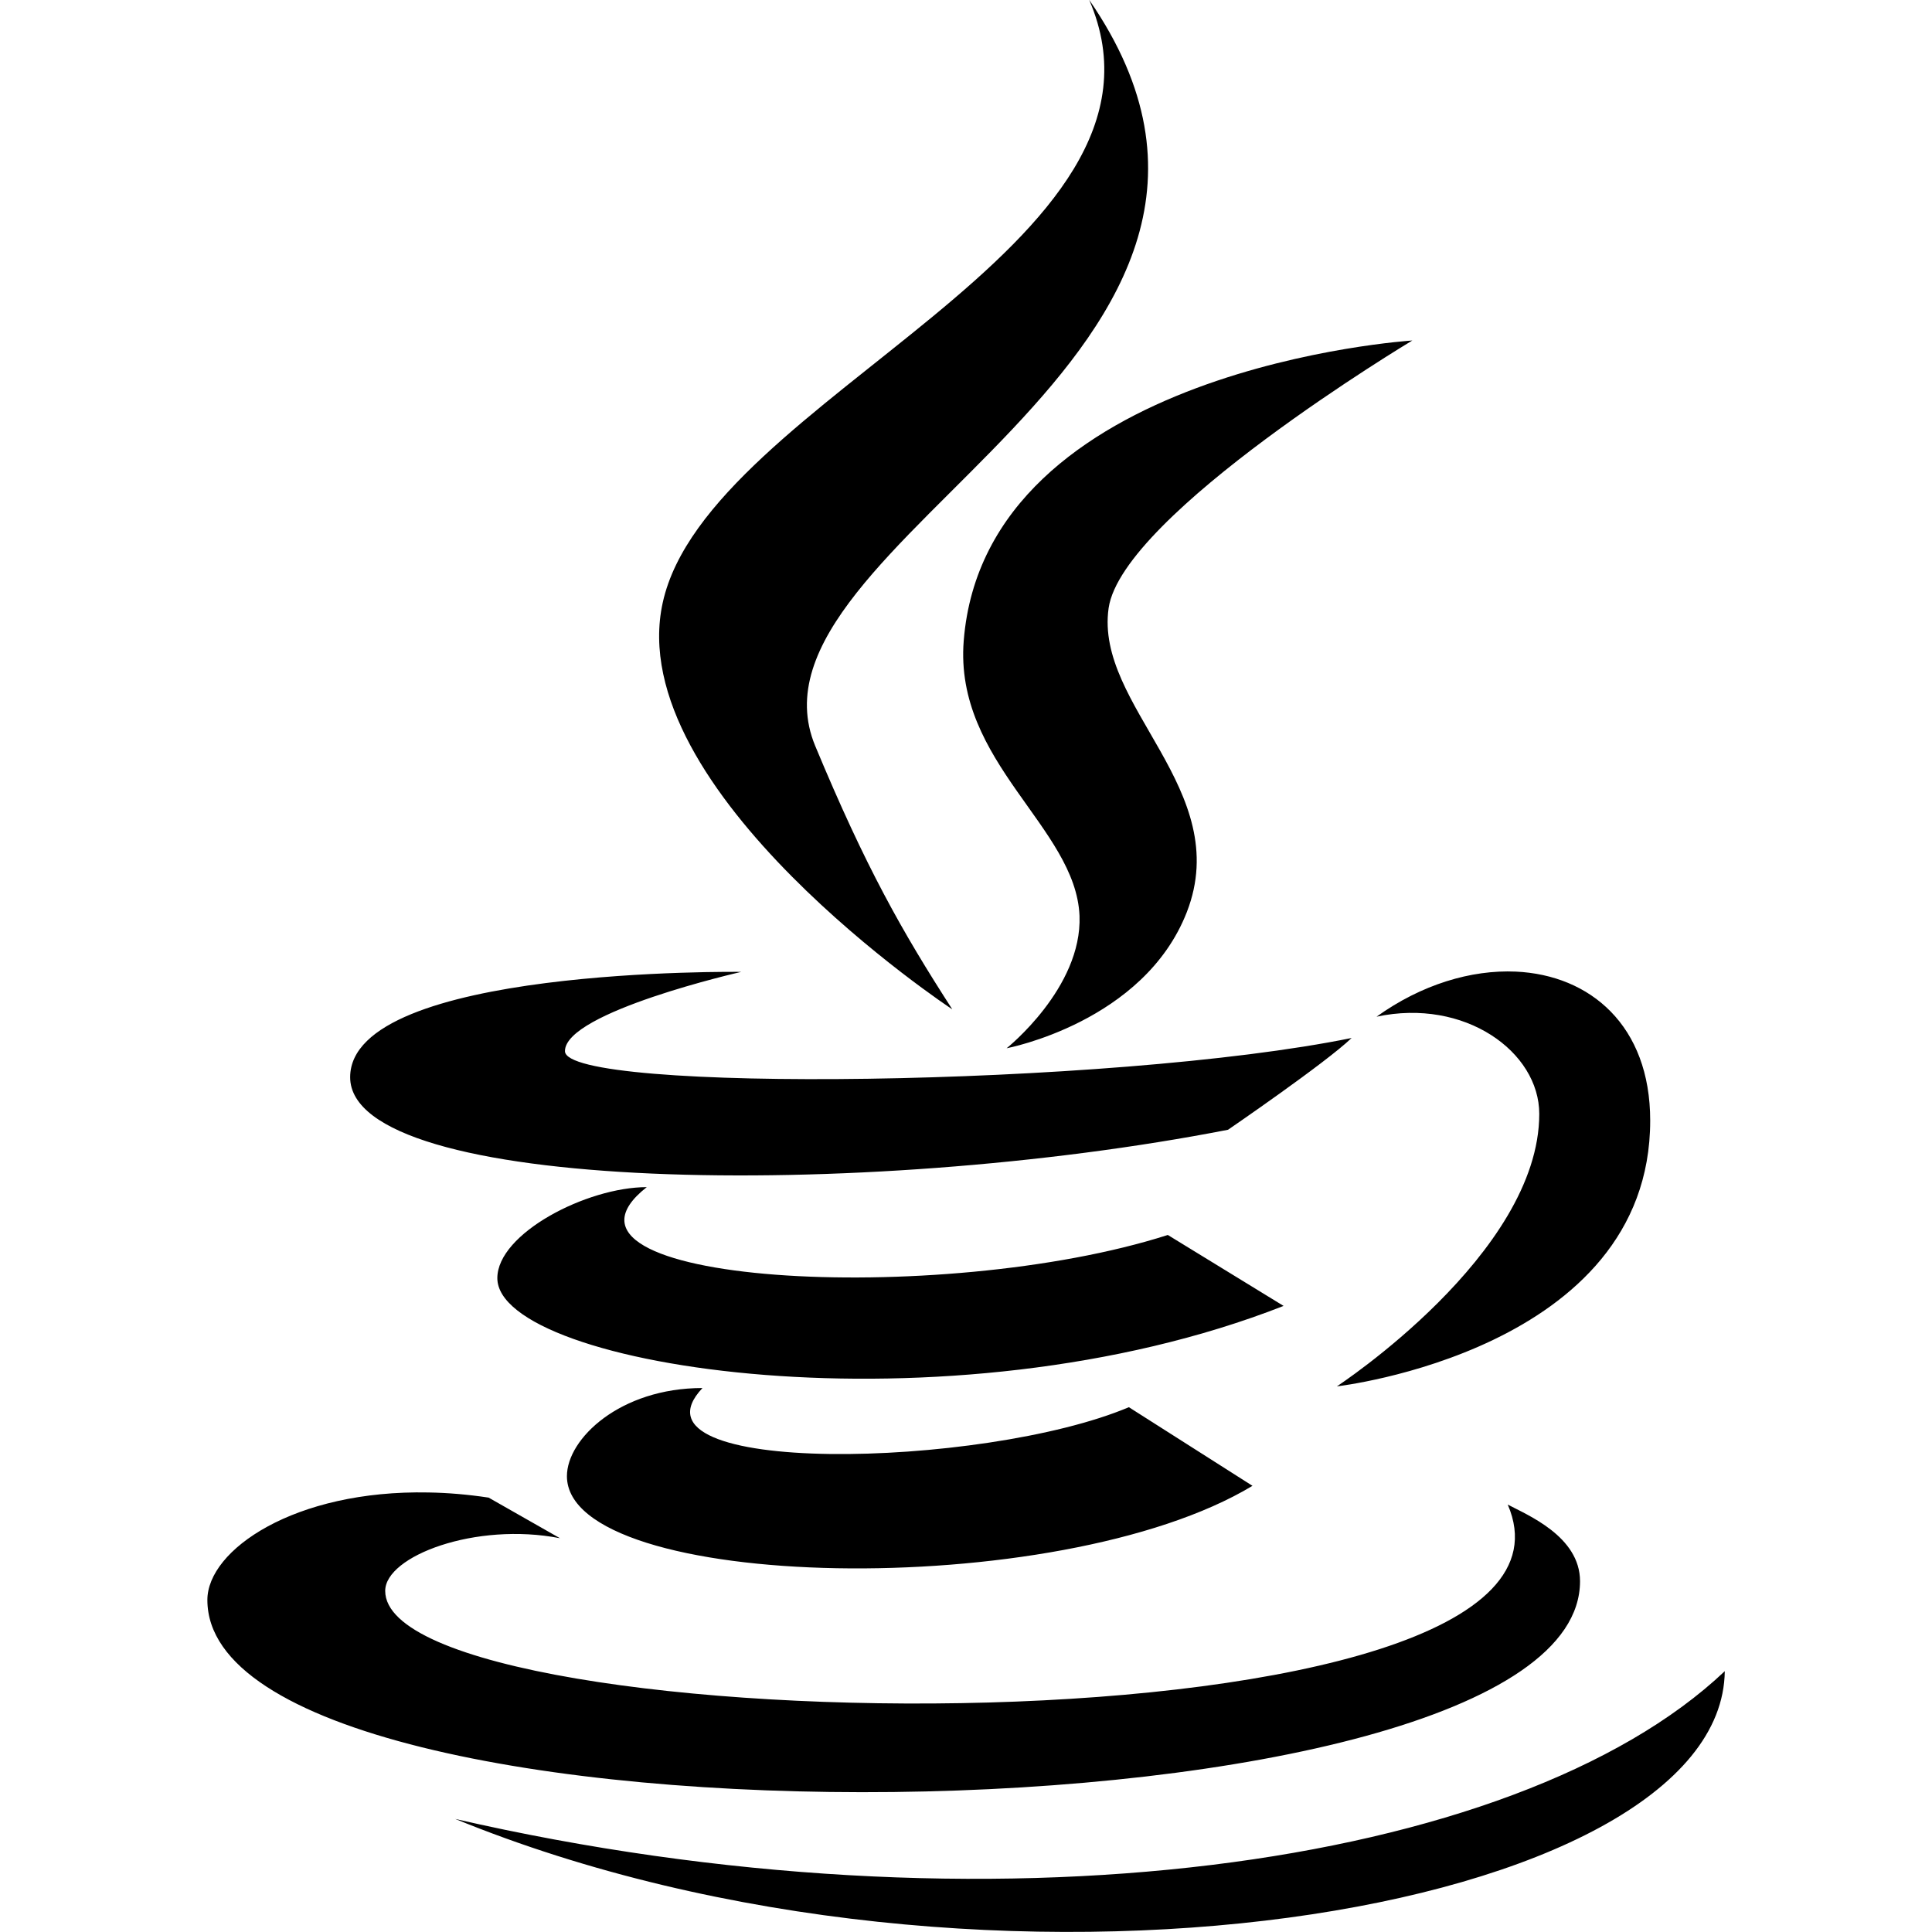
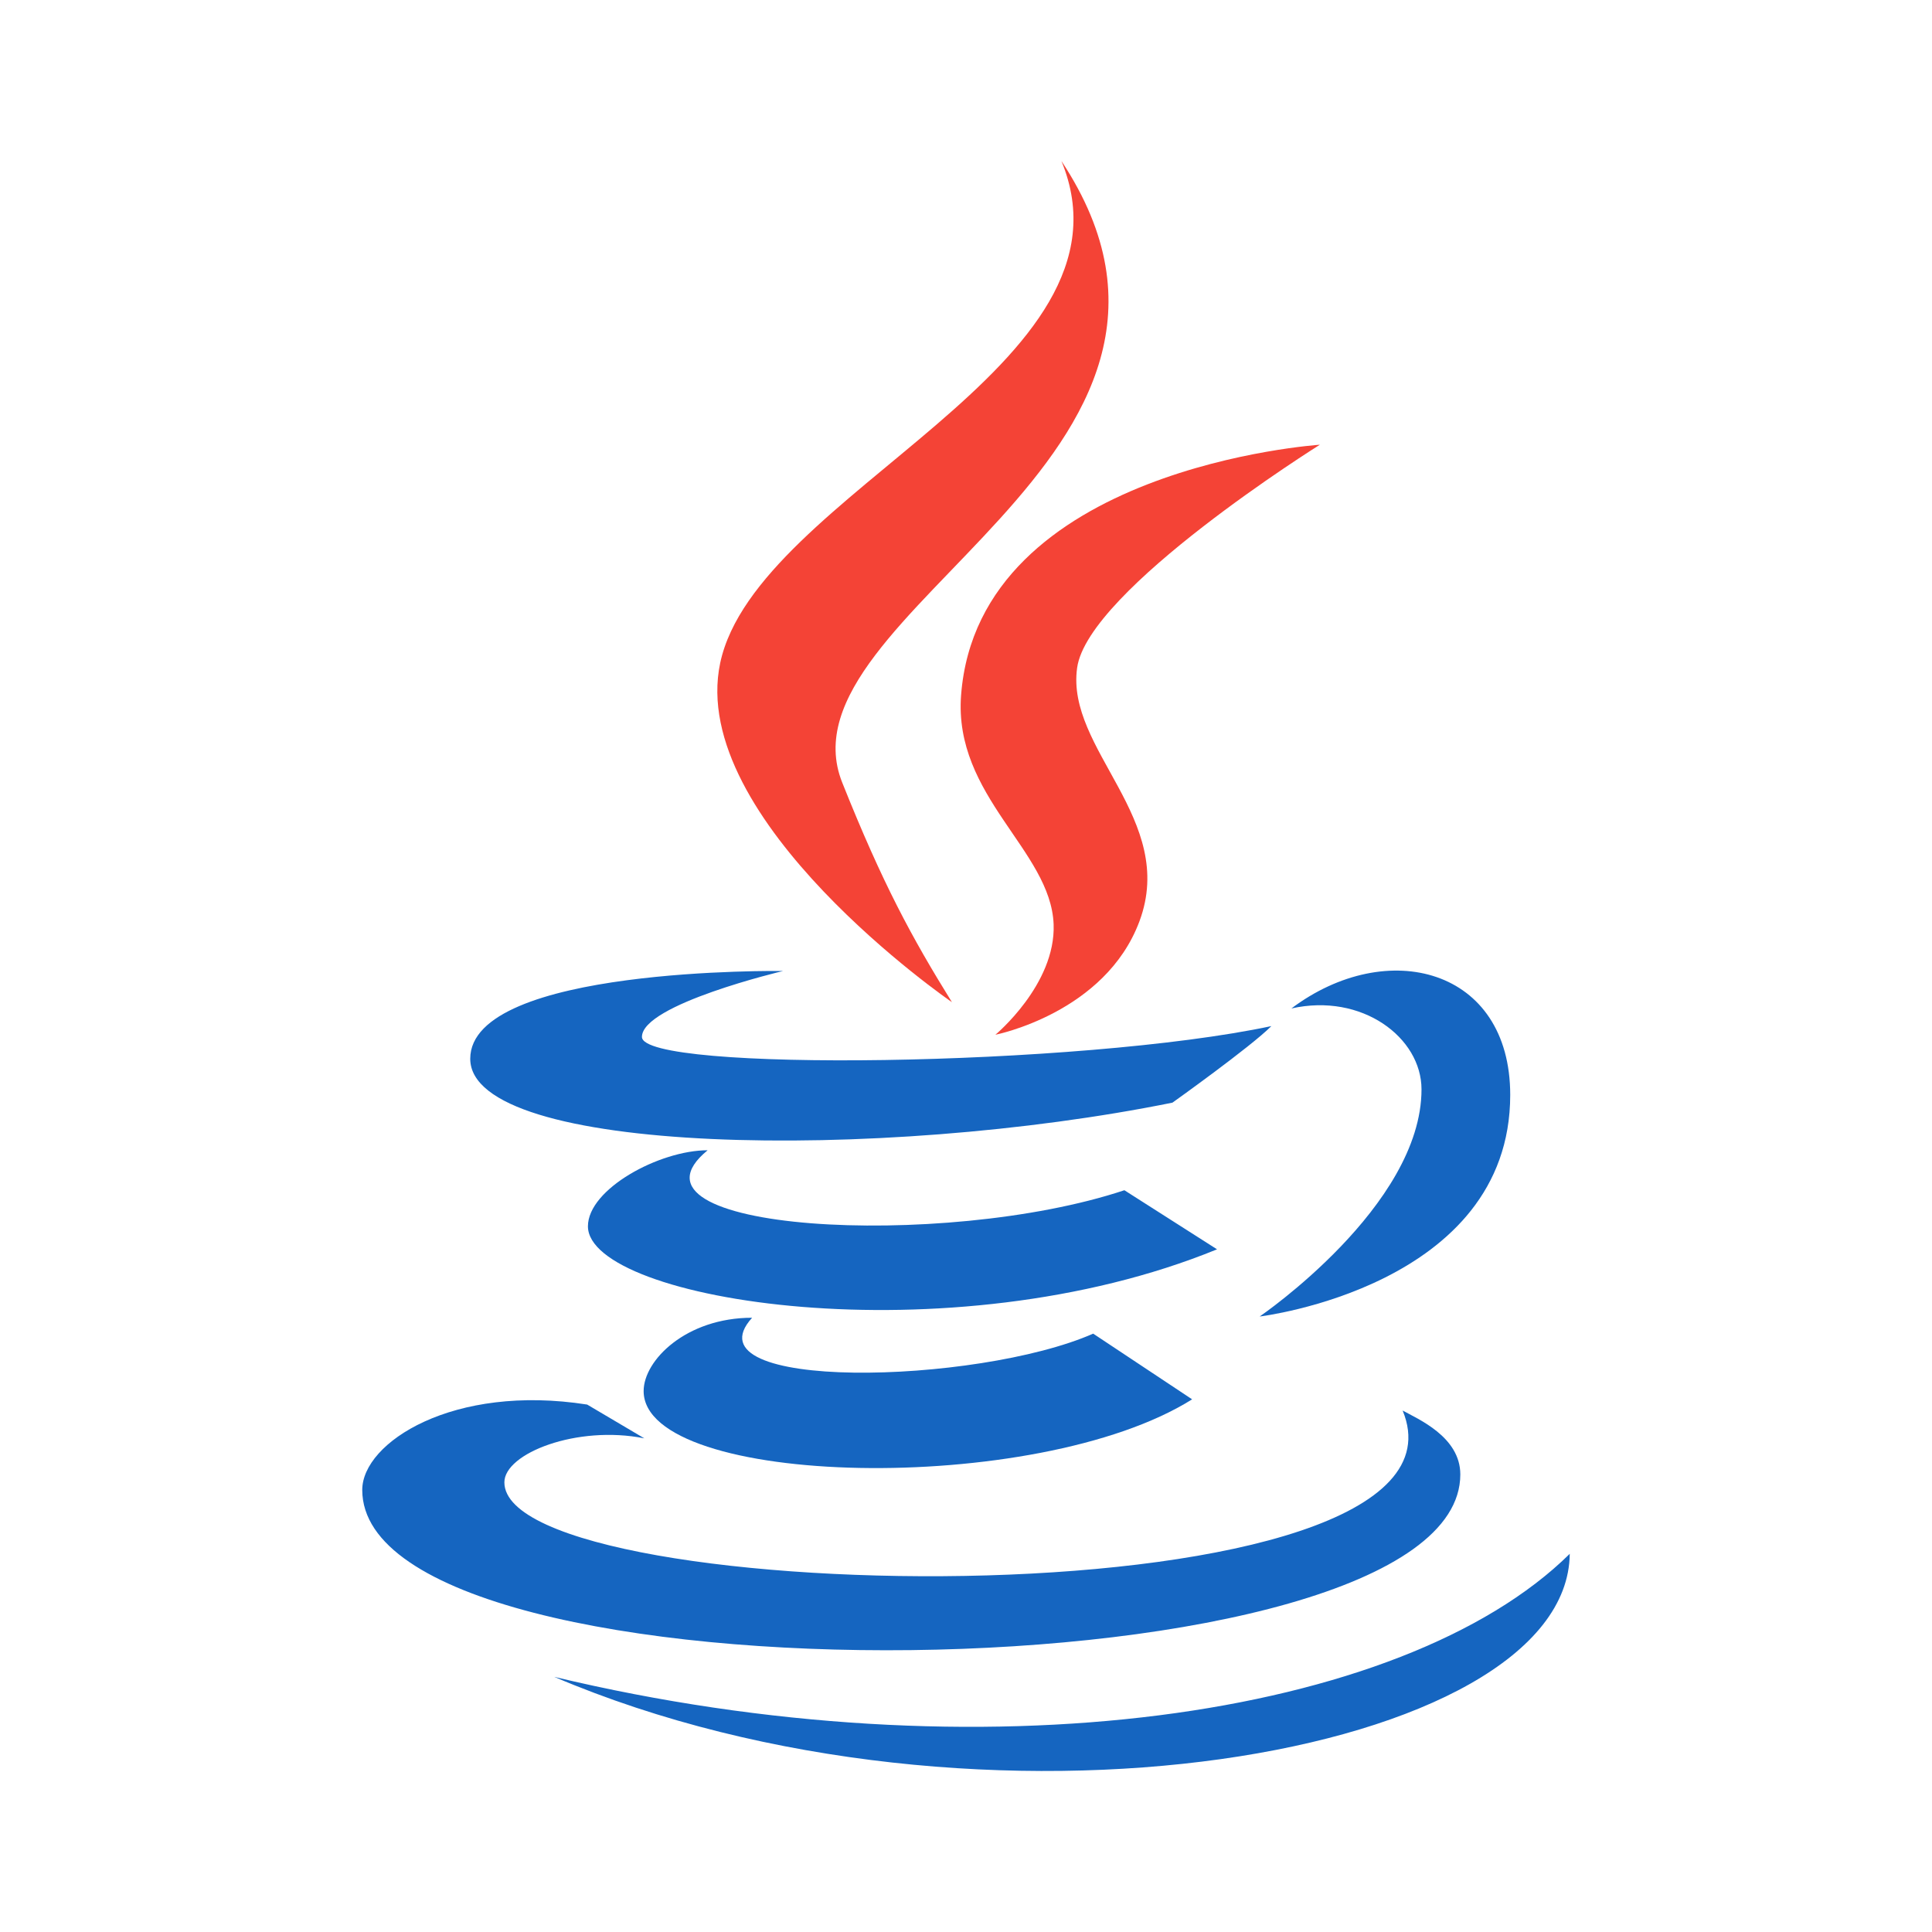
- <svg xmlns="http://www.w3.org/2000/svg" viewBox="0 0 50 50" width="50px" height="50px">
-   <path d="M 28.188 -0.004 C 30.938 6.359 18.32 10.289 17.152 15.594 C 16.074 20.461 24.641 26.121 24.645 26.121 C 23.344 24.105 22.402 22.441 21.098 19.305 C 18.891 14 34.531 9.203 28.188 -0.004 Z M 36.551 8.812 C 36.551 8.812 25.504 9.512 24.941 16.582 C 24.691 19.73 27.844 21.41 27.938 23.703 C 28.008 25.57 26.051 27.129 26.051 27.129 C 26.051 27.129 29.602 26.461 30.715 23.605 C 31.945 20.438 28.328 18.273 28.691 15.738 C 29.043 13.312 36.551 8.812 36.551 8.812 Z M 39.23 25.145 C 38.074 25.094 36.789 25.477 35.625 26.312 C 37.906 25.824 39.836 27.219 39.836 28.828 C 39.836 32.453 34.598 35.879 34.598 35.879 C 34.598 35.879 42.707 34.953 42.707 29 C 42.707 26.539 41.152 25.234 39.23 25.145 Z M 19.184 25.152 C 19.184 25.152 9.062 25.016 9.062 27.879 C 9.062 30.871 22.316 31.082 31.781 29.238 C 31.781 29.238 34.309 27.508 34.98 26.863 C 28.777 28.129 14.621 28.297 14.621 27.203 C 14.621 26.191 19.184 25.152 19.184 25.152 Z M 16.738 30.723 C 15.188 30.723 12.871 31.922 12.871 33.078 C 12.871 35.402 24.562 37.195 33.219 33.797 L 30.223 31.961 C 24.355 33.84 13.539 33.238 16.738 30.723 Z M 18.18 35.922 C 16.051 35.922 14.672 37.234 14.672 38.203 C 14.672 41.188 27.379 41.488 32.414 38.453 L 29.215 36.418 C 25.453 38.008 16.008 38.223 18.18 35.922 Z M 11.09 38.625 C 7.621 38.555 5.367 40.113 5.367 41.406 C 5.363 48.281 40.891 47.949 40.891 40.922 C 40.891 39.758 39.516 39.203 39.02 38.938 C 41.922 45.656 9.969 45.137 9.969 41.172 C 9.969 40.27 12.312 39.383 14.492 39.809 L 12.645 38.758 C 12.102 38.676 11.582 38.633 11.09 38.625 Z M 44.637 43.25 C 39.234 48.367 25.547 50.234 11.781 47.074 C 25.543 52.703 44.566 49.535 44.637 43.25 Z" />
+ <svg xmlns="http://www.w3.org/2000/svg" viewBox="0 0 48 48" width="48px" height="48px">
+   <path fill="#F44336" d="M23.65,24.898c-0.998-1.609-1.722-2.943-2.725-5.455C19.229,15.2,31.24,11.366,26.37,3.999c2.111,5.089-7.577,8.235-8.477,12.473C17.07,20.37,23.645,24.898,23.65,24.898z" />
+   <path fill="#F44336" d="M23.878,17.27c-0.192,2.516,2.229,3.857,2.299,5.695c0.056,1.496-1.447,2.743-1.447,2.743s2.728-0.536,3.579-2.818c0.945-2.534-1.834-4.269-1.548-6.298c0.267-1.938,6.031-5.543,6.031-5.543S24.311,11.611,23.878,17.27z" />
+   <g>
+     <path fill="#1565C0" d="M32.084 25.055c1.754-.394 3.233.723 3.233 2.01 0 2.901-4.021 5.643-4.021 5.643s6.225-.742 6.225-5.505C37.521 24.053 34.464 23.266 32.084 25.055zM29.129 27.395c0 0 1.941-1.383 2.458-1.902-4.763 1.011-15.638 1.147-15.638.269 0-.809 3.507-1.638 3.507-1.638s-7.773-.112-7.773 2.181C11.683 28.695 21.858 28.866 29.129 27.395z" />
+     <path fill="#1565C0" d="M27.935,29.571c-4.509,1.499-12.814,1.02-10.354-0.993c-1.198,0-2.974,0.963-2.974,1.889c0,1.857,8.982,3.291,15.63,0.572L27.935,29.571z" />
+     <path fill="#1565C0" d="M18.686,32.739c-1.636,0-2.695,1.054-2.695,1.822c0,2.391,9.76,2.632,13.627,0.205l-2.458-1.632C24.271,34.404,17.014,34.579,18.686,32.739z" />
+     <path fill="#1565C0" d="M36.281,36.632c0-0.936-1.055-1.377-1.433-1.588c2.228,5.373-22.317,4.956-22.317,1.784c0-0.721,1.807-1.427,3.477-1.093l-1.42-0.839C11.26,34.374,9,35.837,9,37.017C9,42.52,36.281,42.255,36.281,36.632z" />
+     <path fill="#1565C0" d="M39,38.604c-4.146,4.095-14.659,5.587-25.231,3.057C24.341,46.164,38.95,43.628,39,38.604z" />
+   </g>
</svg>
